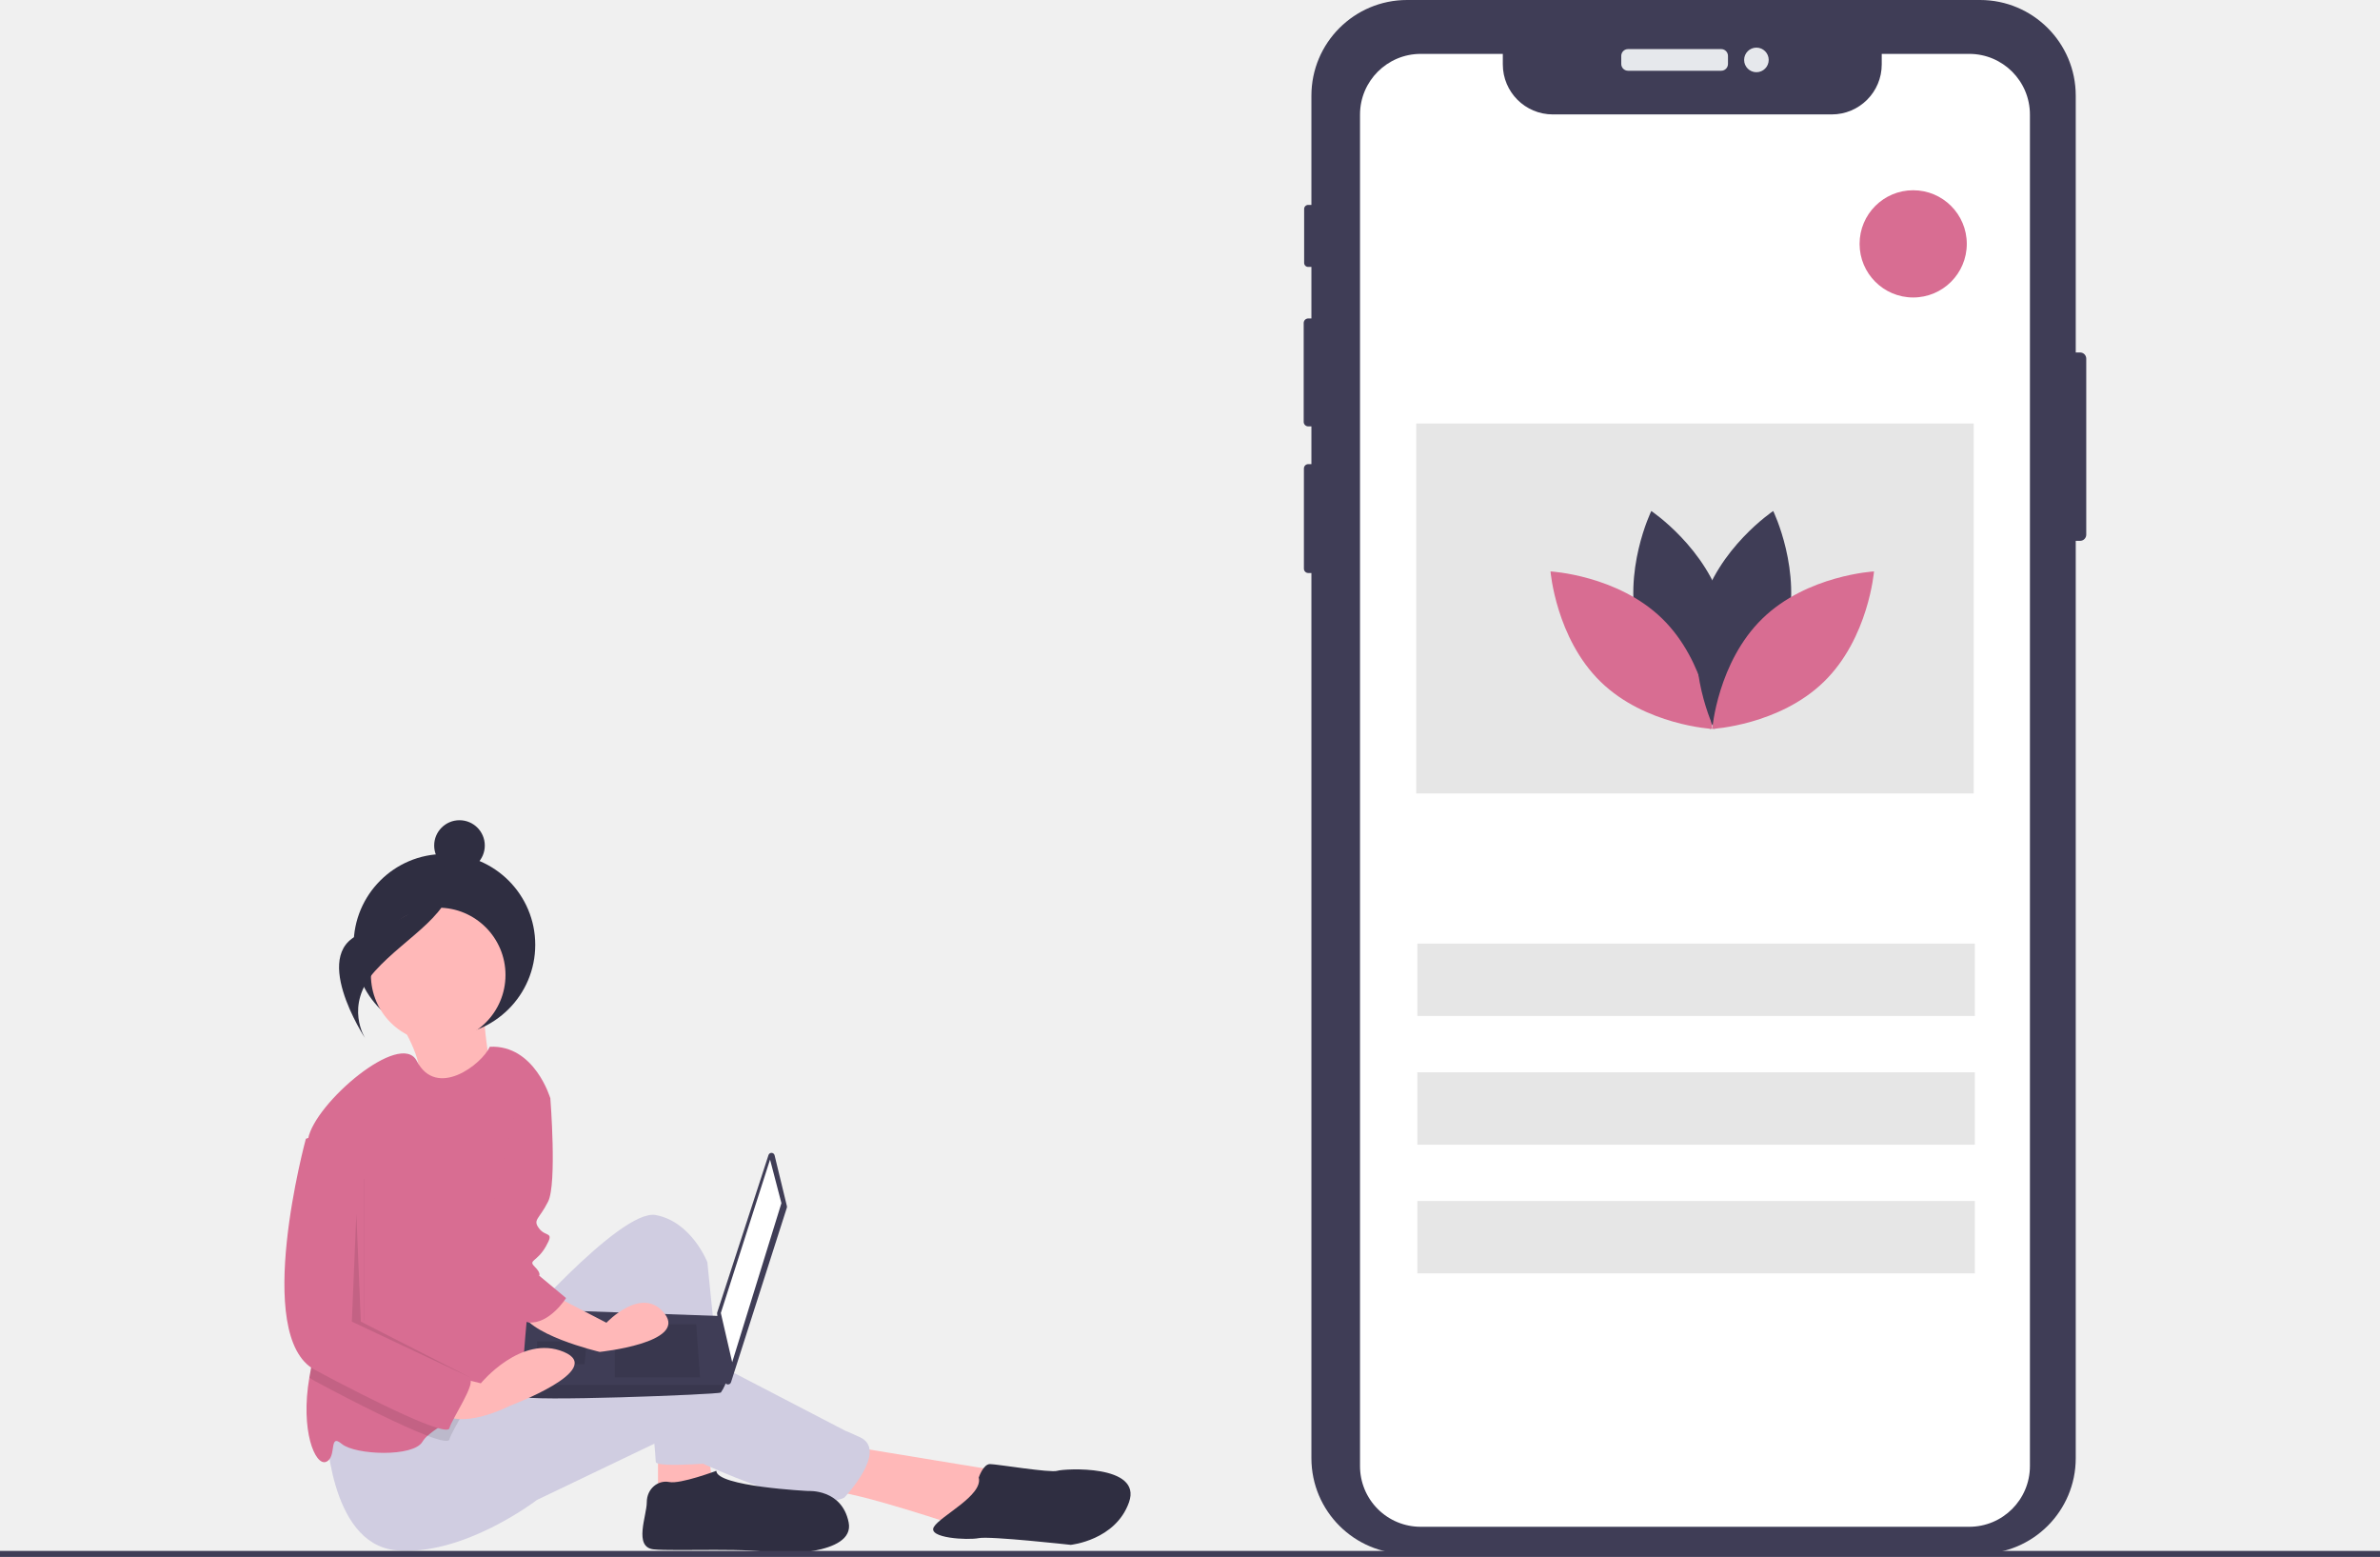
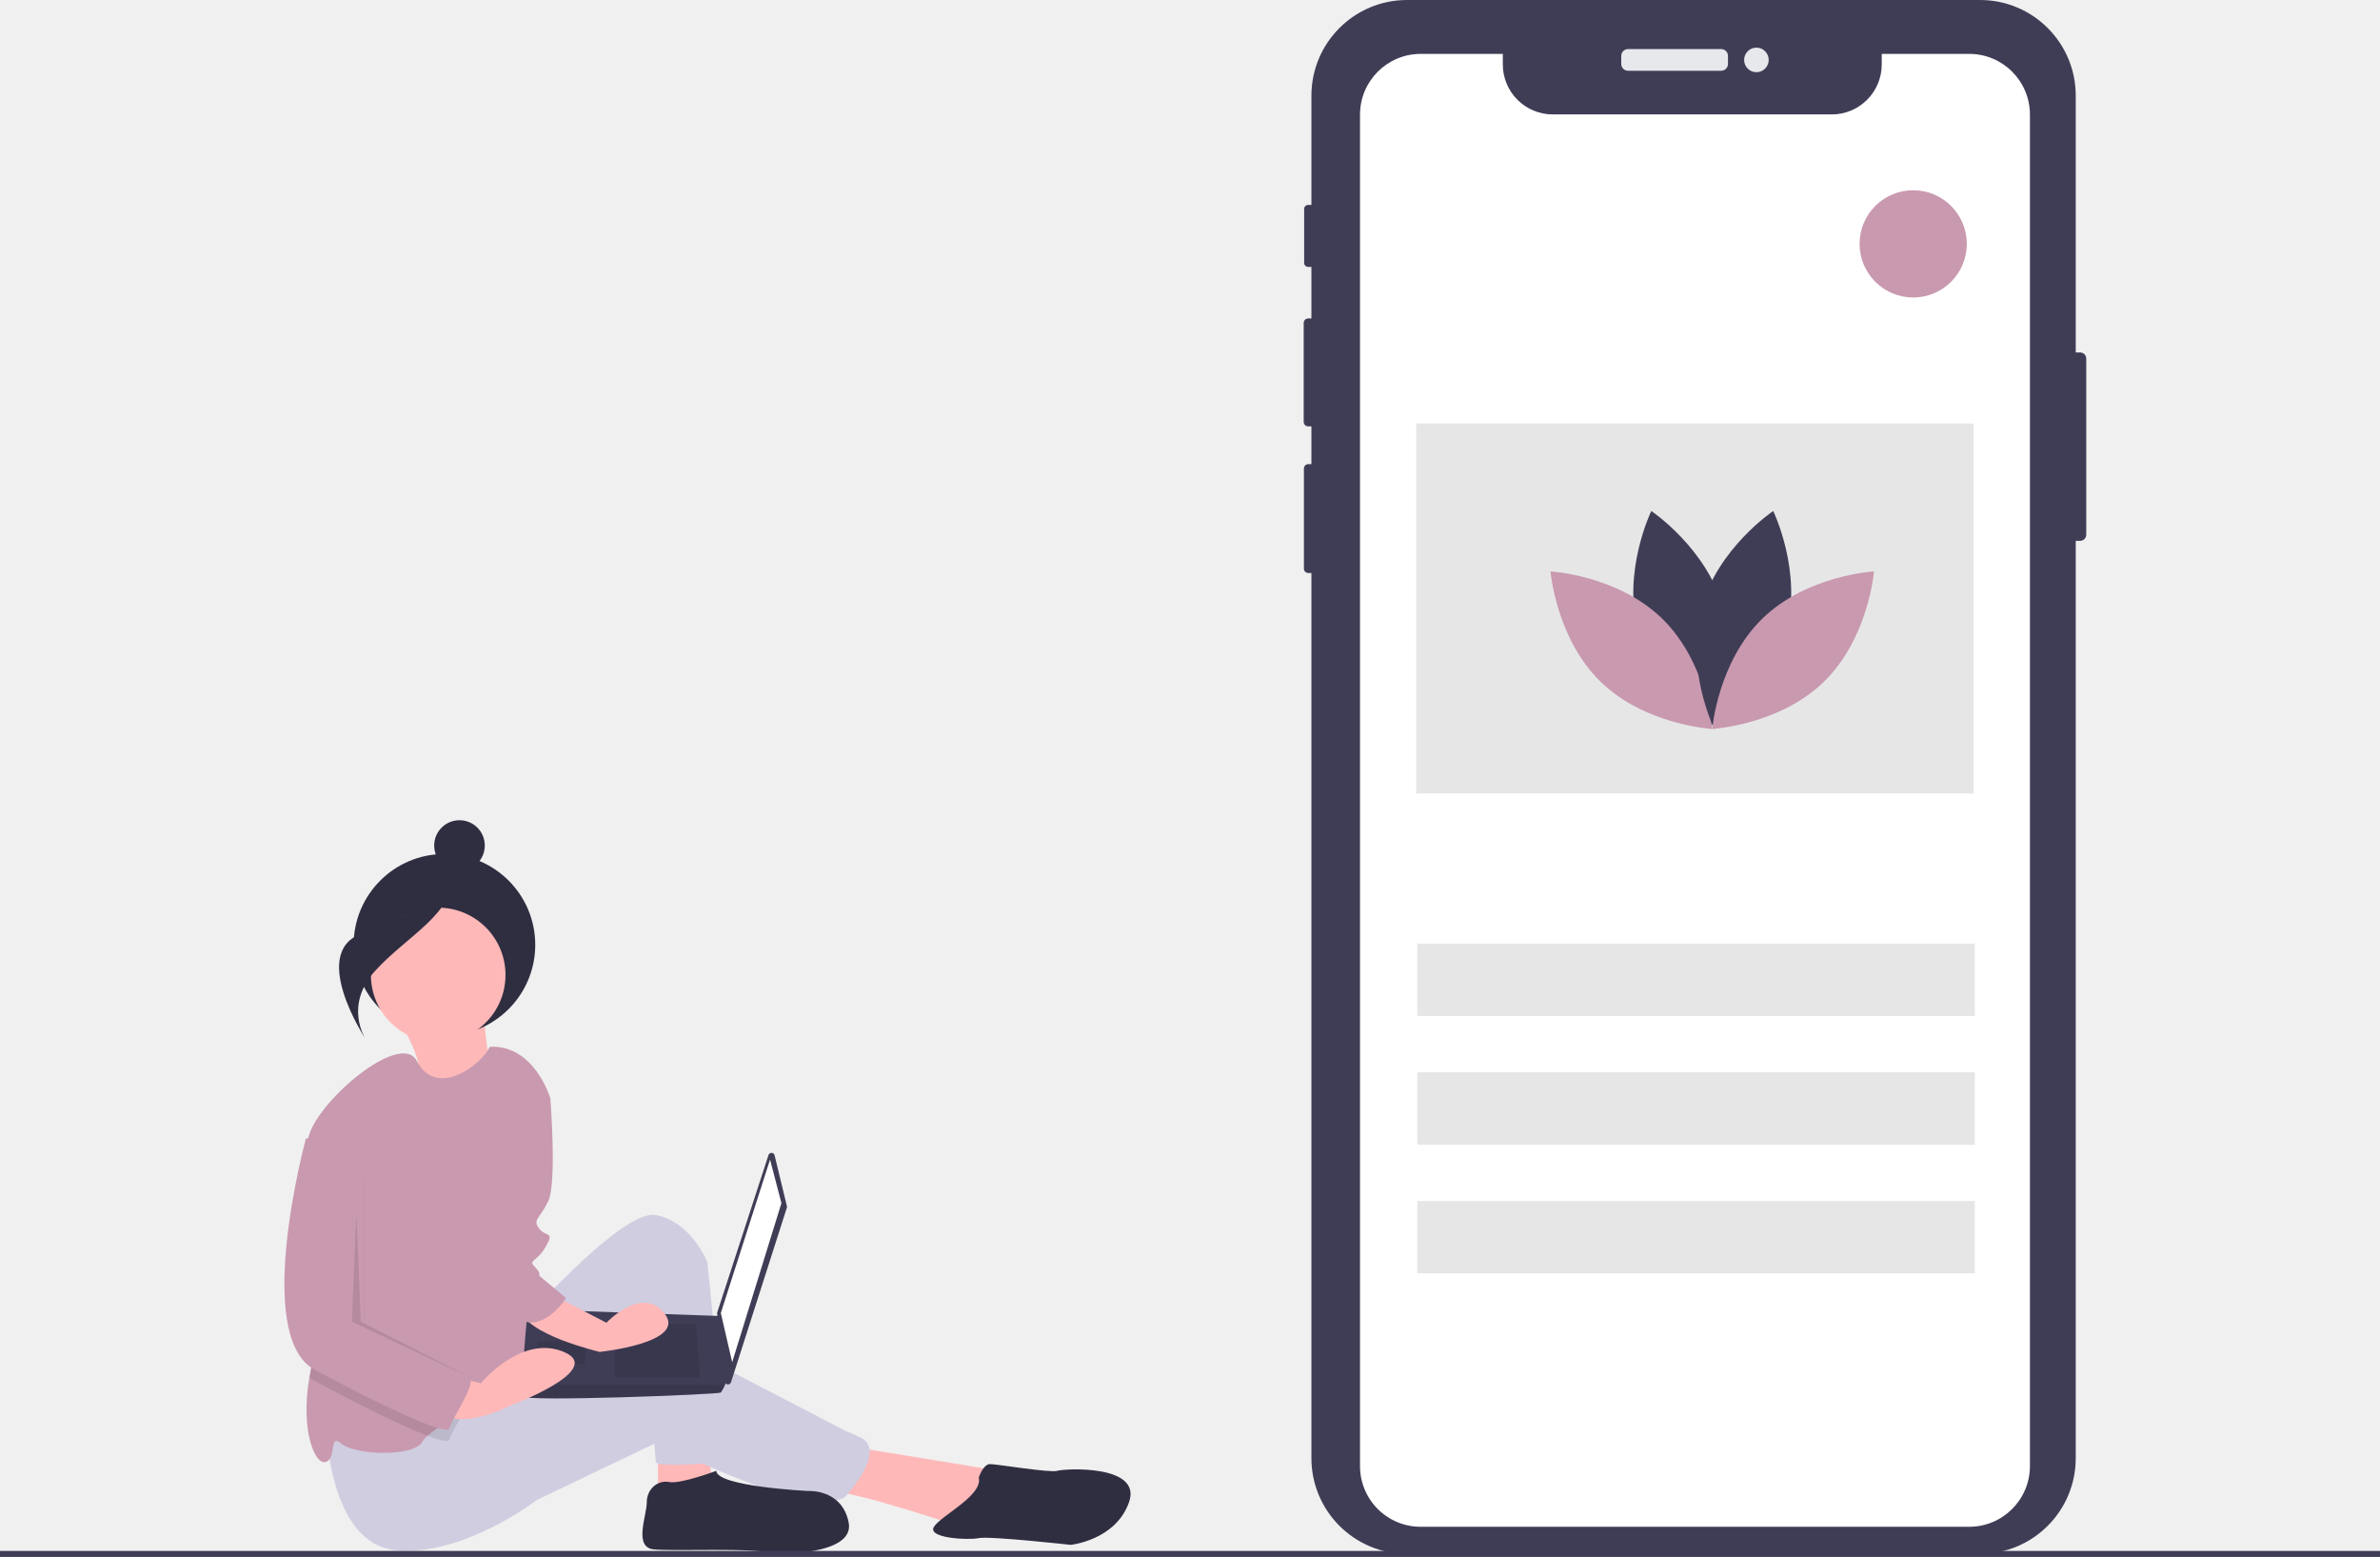
<svg xmlns="http://www.w3.org/2000/svg" id="e4e5ac1e-f7c3-49db-bea6-73c2d2e1dfe0" data-name="Layer 1" width="888" height="580.723" viewBox="0 0 888 580.723">
  <path d="M304.558,539.723s10.804,17.136,6.946,21.776,28.95,4.756,28.95,4.756-4.928-24.928-3.478-30.665Z" transform="translate(-156 -159.6383)" fill="#ffb8b8" />
  <circle cx="165.825" cy="352.416" r="33.88" fill="#2f2e41" />
  <polygon points="245.51 536.052 245.51 556.137 265.594 551.952 263.921 537.726 245.51 536.052" fill="#ffb8b8" />
  <path d="M472.642,699.038l56.069,9.205-14.226,20.921s-39.332-13.39-49.374-13.39S472.642,699.038,472.642,699.038Z" transform="translate(-156 -159.6383)" fill="#ffb8b8" />
  <path d="M345.441,658.869s41.843-48.537,55.232-46.027,19.248,17.574,19.248,17.574l7.532,74.48s-26.779,2.511-26.779,0-5.021-56.069-5.021-56.069S356.32,735.859,335.399,678.117Z" transform="translate(-156 -159.6383)" fill="#d0cde1" />
  <path d="M277.656,691.506s.837,43.843,25.942,46.353,52.722-18.737,52.722-18.737l45.19-21.649s53.559,28.344,69.459,20.813c0,0,16.737-17.574,5.858-22.595s-.837,0-.837,0l-64.438-33.474s-12.553-3.347-34.311,5.858-51.048,13.39-51.048,13.39Z" transform="translate(-156 -159.6383)" fill="#d0cde1" />
  <circle cx="163.498" cy="363.66" r="25.106" fill="#ffb8b8" />
-   <path d="M355.483,593.594l-1.674,35.148s.837,46.027-6.695,49.374c-3.808,1.69-11.457,5.088-18.528,8.804-5.306,2.778-10.285,5.724-13.063,8.26a9.368,9.368,0,0,0-1.883,2.184c-3.347,5.858-25.106,5.021-30.127.837s-1.674,5.021-5.858,6.695c-4.05,1.623-9.666-11.649-6.226-31.466.109-.661.234-1.331.368-2.008,3.841-19.206-2.193-65.208-1.264-82.982a31.273,31.273,0,0,1,.427-4.05c2.511-13.39,34.545-40.638,40.537-29.03,7.381,14.327,24.336,1.239,27.248-5.281,16.737-.837,22.595,19.248,22.595,19.248Z" transform="translate(-156 -159.6383)" fill="#d86d92" />
+   <path d="M355.483,593.594l-1.674,35.148s.837,46.027-6.695,49.374c-3.808,1.69-11.457,5.088-18.528,8.804-5.306,2.778-10.285,5.724-13.063,8.26a9.368,9.368,0,0,0-1.883,2.184c-3.347,5.858-25.106,5.021-30.127.837s-1.674,5.021-5.858,6.695c-4.05,1.623-9.666-11.649-6.226-31.466.109-.661.234-1.331.368-2.008,3.841-19.206-2.193-65.208-1.264-82.982a31.273,31.273,0,0,1,.427-4.05c2.511-13.39,34.545-40.638,40.537-29.03,7.381,14.327,24.336,1.239,27.248-5.281,16.737-.837,22.595,19.248,22.595,19.248Z" transform="translate(-156 -159.6383)" fill="#c999af" />
  <path d="M423.268,708.243s-13.39,5.021-17.574,4.184-8.369,2.511-8.369,7.532-5.021,16.737,2.511,17.574,38.495-.837,45.19,1.674c0,0,30.127.837,27.616-11.716s-15.063-11.716-15.063-11.716S423.268,714.101,423.268,708.243Z" transform="translate(-156 -159.6383)" fill="#2f2e41" />
  <path d="M521.18,710.754s1.674-5.021,4.184-5.021,22.595,3.347,25.106,2.511,31.8-2.511,26.779,11.716-21.758,15.9-21.758,15.9-30.127-3.347-34.311-2.511-19.248,0-16.737-4.184S522.854,717.449,521.18,710.754Z" transform="translate(-156 -159.6383)" fill="#2f2e41" />
  <path d="M445.005,590.551l4.591,18.938a1.183,1.183,0,0,1-.023.639L428.747,675.211a1.183,1.183,0,0,1-2.302-.227l-2.881-25.353a1.183,1.183,0,0,1,.051-.5l19.116-58.667A1.183,1.183,0,0,1,445.005,590.551Z" transform="translate(-156 -159.6383)" fill="#3f3d56" />
  <polygon points="287.316 432.512 291.555 448.761 273.186 508.105 268.947 489.737 287.316 432.512" fill="#fff" />
  <path d="M350.768,680.46c.706,2.119,73.473-.706,74.18-1.413a15.335,15.335,0,0,0,1.554-2.826c.664-1.413,1.272-2.826,1.272-2.826l-2.826-22.876L352.887,647.962s-1.802,19.386-2.169,28.259A21.199,21.199,0,0,0,350.768,680.46Z" transform="translate(-156 -159.6383)" fill="#3f3d56" />
  <polygon points="259.763 493.975 261.176 513.757 229.385 513.757 229.385 493.975 259.763 493.975" opacity="0.1" />
  <polygon points="218.788 500.334 218.978 500.296 218.081 508.811 200.419 508.811 200.419 500.334 218.788 500.334" opacity="0.1" />
  <path d="M350.768,680.46c.706,2.119,73.473-.706,74.18-1.413a15.335,15.335,0,0,0,1.554-2.826h-75.784A21.199,21.199,0,0,0,350.768,680.46Z" transform="translate(-156 -159.6383)" opacity="0.1" />
  <circle cx="171.439" cy="315.379" r="9.442" fill="#2f2e41" />
  <path d="M324.599,485.295s-9.647,16.046-32.078,22.052-.183,39.715-.183,39.715-8.09-12.258,3.579-25.239S326.365,499.967,324.599,485.295Z" transform="translate(-156 -159.6383)" fill="#2f2e41" />
  <path d="M328.587,686.92c-2.067,3.908-4.494,7.967-4.904,9.607-.276,1.113-3.339.469-8.159-1.347-9.666-3.657-26.419-12.034-42.052-20.411a13.202,13.202,0,0,1-2.042-1.339c.109-.661.234-1.331.368-2.008,3.841-19.206-2.193-65.208-1.264-82.982l7.122-2.377,14.226,13.39v56.906s36.822,20.084,39.332,21.758C332.495,678.97,330.729,682.861,328.587,686.92Z" transform="translate(-156 -159.6383)" opacity="0.1" />
  <path d="M359.667,641.295l22.595,11.716s13.39-14.226,21.758-3.347S379.752,663.89,379.752,663.89s-28.453-6.695-29.29-15.9S359.667,641.295,359.667,641.295Z" transform="translate(-156 -159.6383)" fill="#ffb8b8" />
  <path d="M322.009,672.259l13.39,3.347S350.462,657.195,366.362,663.89s-20.084,20.084-20.084,20.084-19.248,10.042-26.779,1.674S322.009,672.259,322.009,672.259Z" transform="translate(-156 -159.6383)" fill="#ffb8b8" />
-   <path d="M351.299,561.794c.837.837,10.042,7.532,10.042,7.532s2.511,31.8-.837,38.495-5.858,6.695-3.347,10.042,5.858.837,2.511,6.695-6.695,5.021-4.184,7.532,1.674,3.347,1.674,3.347l10.042,8.369s-6.161,9.813-13.96,9.091-14.493-38.381-14.493-38.381Z" transform="translate(-156 -159.6383)" fill="#d86d92" />
-   <path d="M277.656,581.878l-7.532,2.511s-20.084,73.643,3.347,86.196,49.374,25.106,50.211,21.758S333.725,675.606,331.214,673.932s-39.332-21.758-39.332-21.758v-56.906Z" transform="translate(-156 -159.6383)" fill="#d86d92" />
+   <path d="M351.299,561.794c.837.837,10.042,7.532,10.042,7.532s2.511,31.8-.837,38.495-5.858,6.695-3.347,10.042,5.858.837,2.511,6.695-6.695,5.021-4.184,7.532,1.674,3.347,1.674,3.347l10.042,8.369s-6.161,9.813-13.96,9.091-14.493-38.381-14.493-38.381Z" transform="translate(-156 -159.6383)" fill="#c999af" />
+   <path d="M277.656,581.878l-7.532,2.511s-20.084,73.643,3.347,86.196,49.374,25.106,50.211,21.758S333.725,675.606,331.214,673.932s-39.332-21.758-39.332-21.758v-56.906Z" transform="translate(-156 -159.6383)" fill="#c999af" />
  <polygon points="132.953 452.785 131.28 492.954 175.633 513.876 134.627 492.954 132.953 452.785" opacity="0.1" />
  <path d="M934.4,293.398v65.68a2.296,2.296,0,0,1-2.29,2.29h-1.63v342.15a35.702,35.702,0,0,1-35.7,35.7H680.99a35.693,35.693,0,0,1-35.69-35.7v-330.15h-1.18a1.618,1.618,0,0,1-1.62-1.61V334.378a1.62,1.62,0,0,1,1.62-1.62h1.18V318.678h-1.19a1.696,1.696,0,0,1-1.69-1.7v-36.87a1.694,1.694,0,0,1,1.69-1.69h1.19v-19.22h-1.21a1.498,1.498,0,0,1-1.5-1.5v-20.12a1.507,1.507,0,0,1,1.5-1.51h1.21v-40.74a35.691,35.691,0,0,1,35.69-35.69H894.78a35.7,35.7,0,0,1,35.7,35.69v95.78h1.63A2.296,2.296,0,0,1,934.4,293.398Z" transform="translate(-156 -159.6383)" fill="#3f3d56" />
  <rect x="604.903" y="18.307" width="39.823" height="8.086" rx="2.542" fill="#e6e8ec" />
  <circle cx="655.335" cy="22.35" r="4.587" fill="#e6e8ec" />
  <path d="M913.385,202.388v504.09a22.65,22.65,0,0,1-22.65,22.64h-204.65a22.611,22.611,0,0,1-22.65-22.64v-504.09a22.649,22.649,0,0,1,22.65-22.65h30.63v3.93a18.65,18.65,0,0,0,18.65,18.65h104.08a18.65,18.65,0,0,0,18.65-18.65v-3.93h32.64A22.643,22.643,0,0,1,913.385,202.388Z" transform="translate(-156 -159.6383)" fill="#fff" />
  <rect x="528.827" y="351.959" width="208" height="27" fill="#e6e6e6" />
  <rect x="528.827" y="399.959" width="208" height="27" fill="#e6e6e6" />
  <rect x="528.827" y="447.959" width="208" height="27" fill="#e6e6e6" />
-   <circle cx="713.827" cy="90.959" r="20" fill="#d86d92" />
+   <circle cx="713.827" cy="90.959" r="20" fill="#c999af" />
  <rect x="528.41" y="157.959" width="208" height="138" fill="#e6e6e6" />
  <path d="M767.235,395.188c6.073,22.45,26.875,36.354,26.875,36.354s10.955-22.495,4.882-44.945-26.875-36.354-26.875-36.354S761.162,372.738,767.235,395.188Z" transform="translate(-156 -159.6383)" fill="#3f3d56" />
-   <path d="M776.159,390.363c16.665,16.223,18.7,41.16,18.7,41.16s-24.984-1.364-41.648-17.587-18.7-41.16-18.7-41.16S759.495,374.141,776.159,390.363Z" transform="translate(-156 -159.6383)" fill="#d86d92" />
+   <path d="M776.159,390.363c16.665,16.223,18.7,41.16,18.7,41.16s-24.984-1.364-41.648-17.587-18.7-41.16-18.7-41.16S759.495,374.141,776.159,390.363Z" transform="translate(-156 -159.6383)" fill="#c999af" />
  <path d="M822.484,395.188c-6.073,22.45-26.875,36.354-26.875,36.354s-10.955-22.495-4.882-44.945S817.602,350.243,817.602,350.243,828.557,372.738,822.484,395.188Z" transform="translate(-156 -159.6383)" fill="#3f3d56" />
-   <path d="M813.56,390.363c-16.665,16.223-18.7,41.16-18.7,41.16s24.984-1.364,41.648-17.587,18.7-41.16,18.7-41.16S830.225,374.141,813.56,390.363Z" transform="translate(-156 -159.6383)" fill="#d86d92" />
+   <path d="M813.56,390.363c-16.665,16.223-18.7,41.16-18.7,41.16s24.984-1.364,41.648-17.587,18.7-41.16,18.7-41.16S830.225,374.141,813.56,390.363Z" transform="translate(-156 -159.6383)" fill="#c999af" />
  <rect y="578.483" width="888" height="2.241" fill="#3f3d56" />
</svg>
